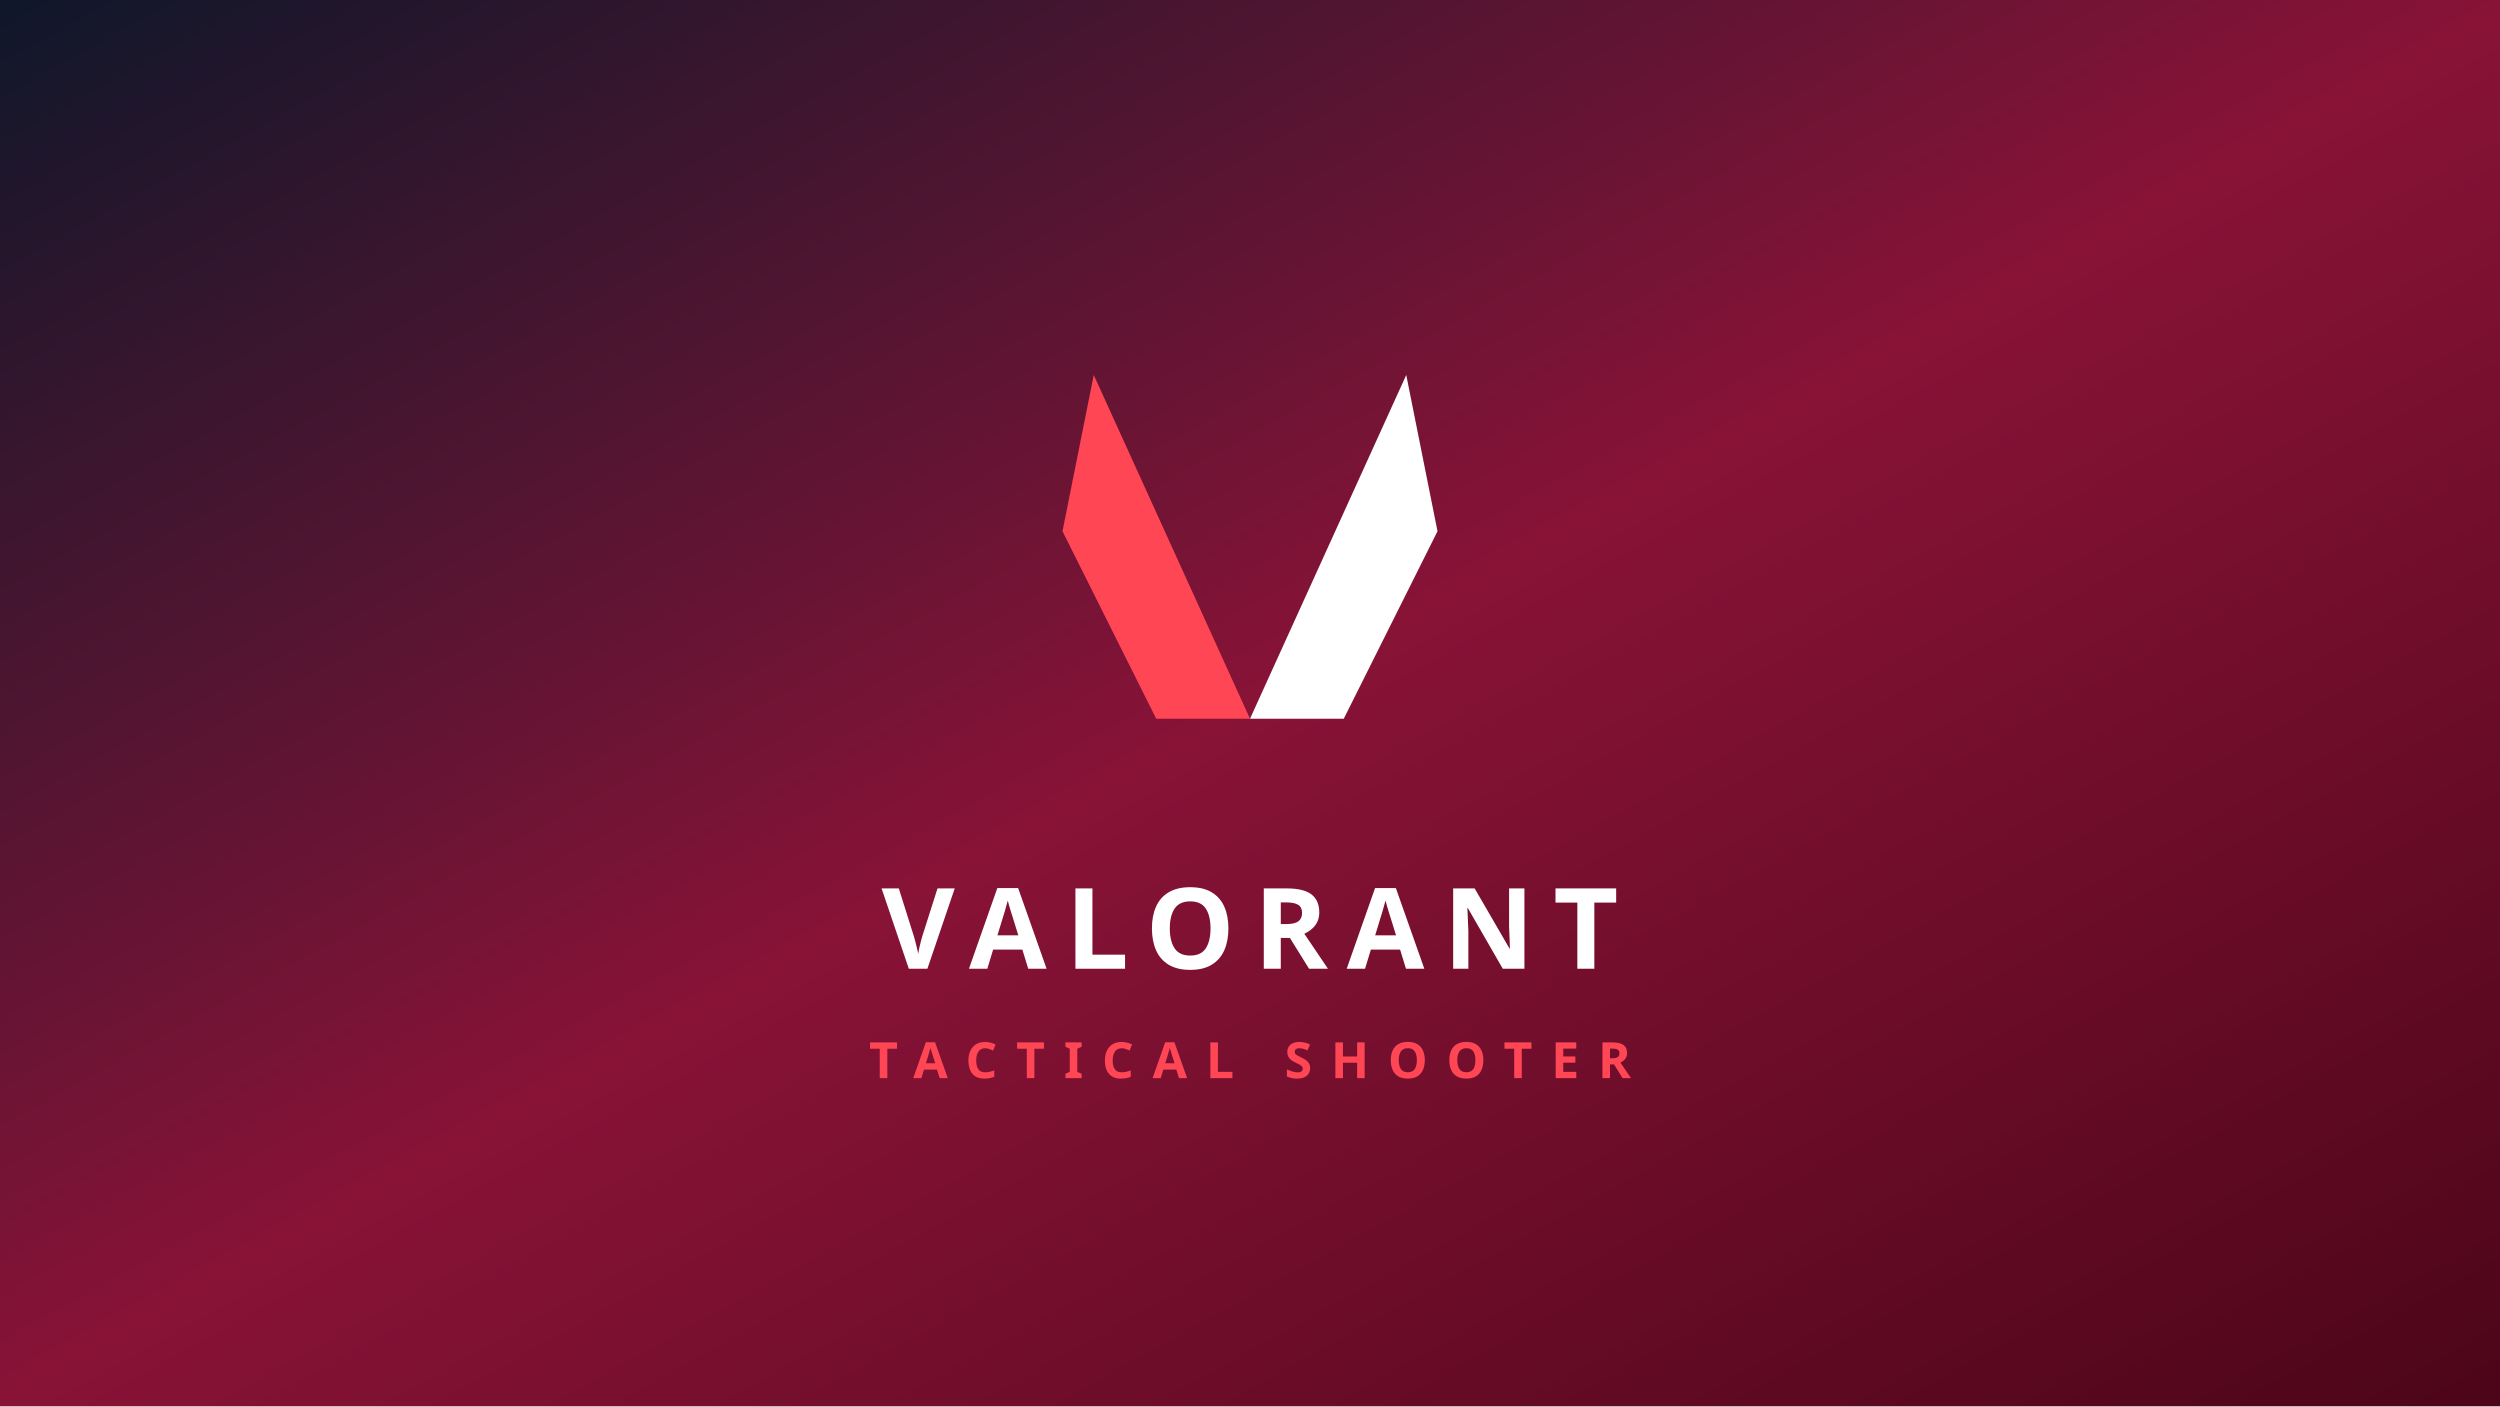
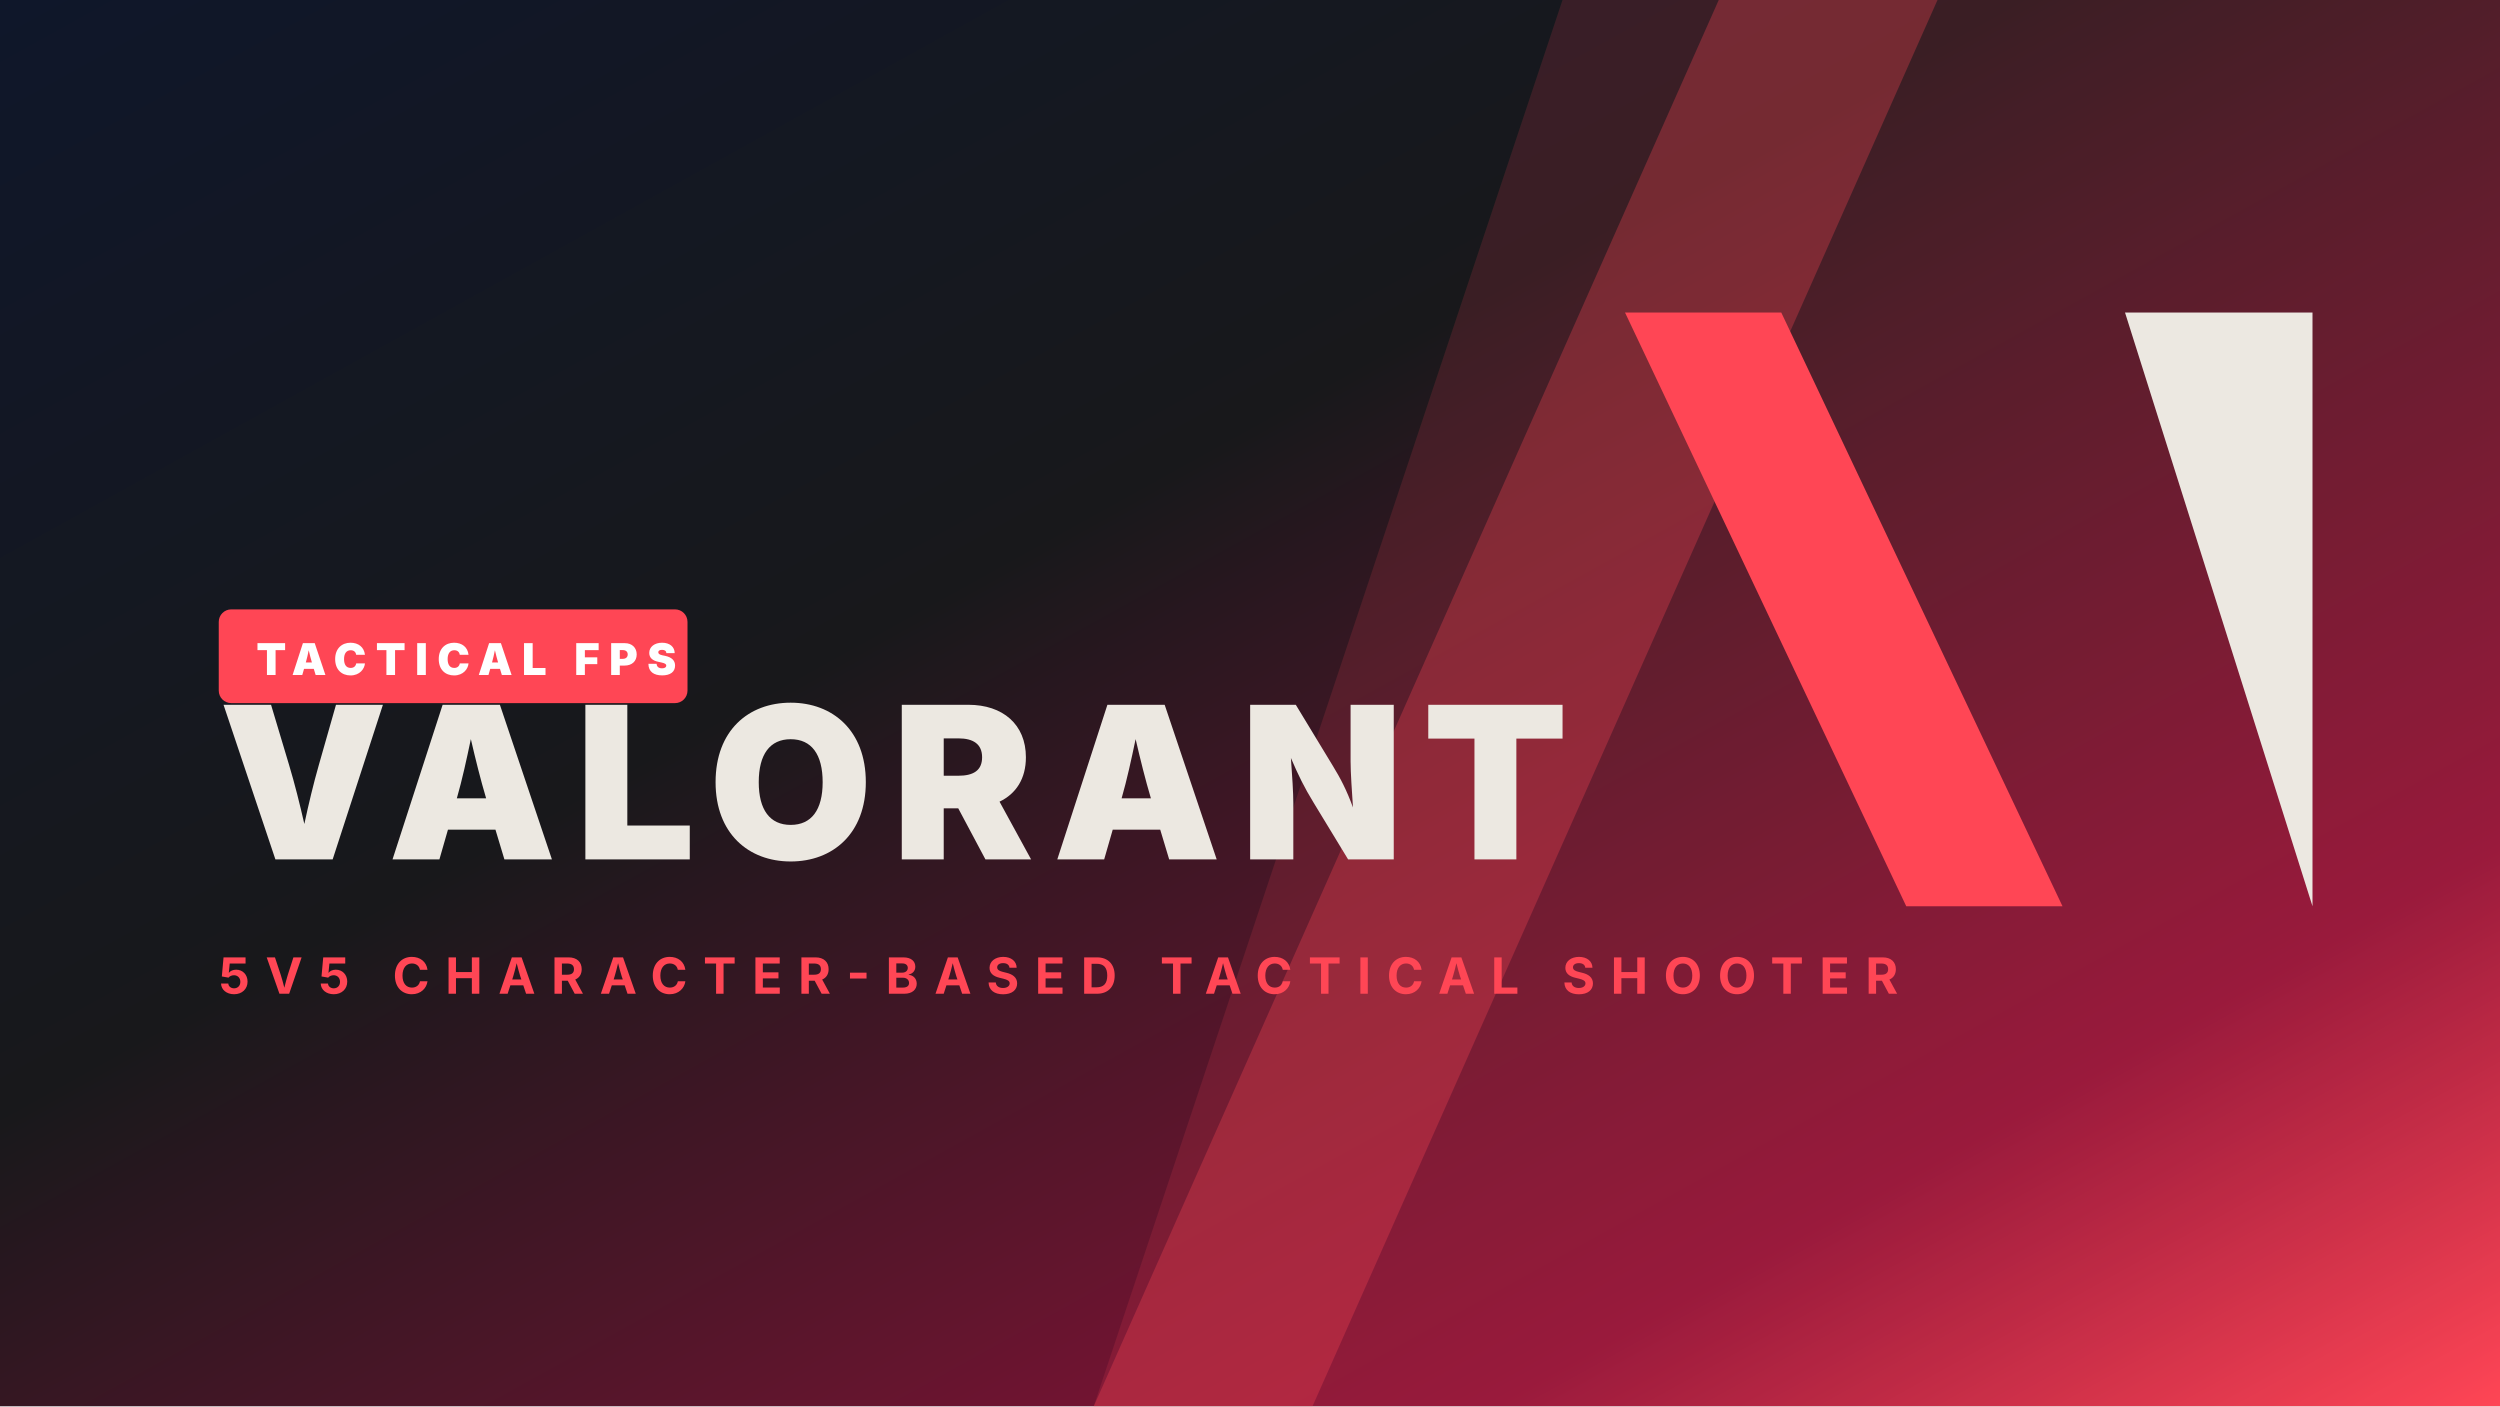
<svg xmlns="http://www.w3.org/2000/svg" viewBox="0 0 800 450" width="100%" height="100%">
  <defs>
    <linearGradient id="val-bg" x1="0%" y1="0%" x2="100%" y2="100%">
      <stop offset="0%" stop-color="#0f172a" />
-       <stop offset="50%" stop-color="#881337" />
-       <stop offset="100%" stop-color="#4c0519" />
+       <stop offset="40%" stop-color="#18181b" />
+       <stop offset="80%" stop-color="#881337" />
+       <stop offset="100%" stop-color="#ff4655" />
    </linearGradient>
    <linearGradient id="val-red" x1="0%" y1="0%" x2="100%" y2="0%">
      <stop offset="0%" stop-color="#ff4655" />
-       <stop offset="100%" stop-color="#f43f5e" />
+       <stop offset="100%" stop-color="#fda4af" />
    </linearGradient>
  </defs>
  <rect width="800" height="450" fill="url(#val-bg)" />
-   <g transform="translate(400, 180)" text-anchor="middle">
-     <path d="M-50 -60 L0 50 L-30 50 L-60 -10 Z" fill="#ff4655" />
-     <path d="M50 -60 L0 50 L30 50 L60 -10 Z" fill="#ffffff" />
+   <polygon points="500,0 800,0 800,450 350,450" fill="#ff4655" opacity="0.15" />
+   <polygon points="550,0 620,0 420,450 350,450" fill="#ff4655" opacity="0.3" />
+   <g transform="translate(520, 100)">
+     <path d="M 0,0 L 90,190 L 140,190 L 50,0 Z" fill="#ff4655" />
+     <path d="M 160,0 L 220,0 L 220,190 Z" fill="#ece8e1" />
  </g>
-   <text x="400" y="310" font-family="system-ui, sans-serif" font-weight="900" font-size="36" fill="#ffffff" text-anchor="middle" letter-spacing="6">VALORANT</text>
-   <text x="400" y="345" font-family="system-ui, sans-serif" font-weight="600" font-size="16" fill="#ff4655" text-anchor="middle" letter-spacing="6">TACTICAL SHOOTER</text>
+   <g transform="translate(70, 230)">
+     <rect x="0" y="-35" width="150" height="30" rx="4" fill="#ff4655" />
+     <text x="12" y="-14" font-family="system-ui, -apple-system, sans-serif" font-weight="900" font-size="14" fill="#ffffff" letter-spacing="3">TACTICAL FPS</text>
+     <text x="0" y="45" font-family="system-ui, -apple-system, sans-serif" font-weight="900" font-size="68" fill="#ece8e1" letter-spacing="6">VALORANT</text>
+     <text x="0" y="88" font-family="system-ui, -apple-system, sans-serif" font-weight="700" font-size="16" fill="#ff4655" letter-spacing="5">5V5 CHARACTER-BASED TACTICAL SHOOTER</text>
+   </g>
</svg>
